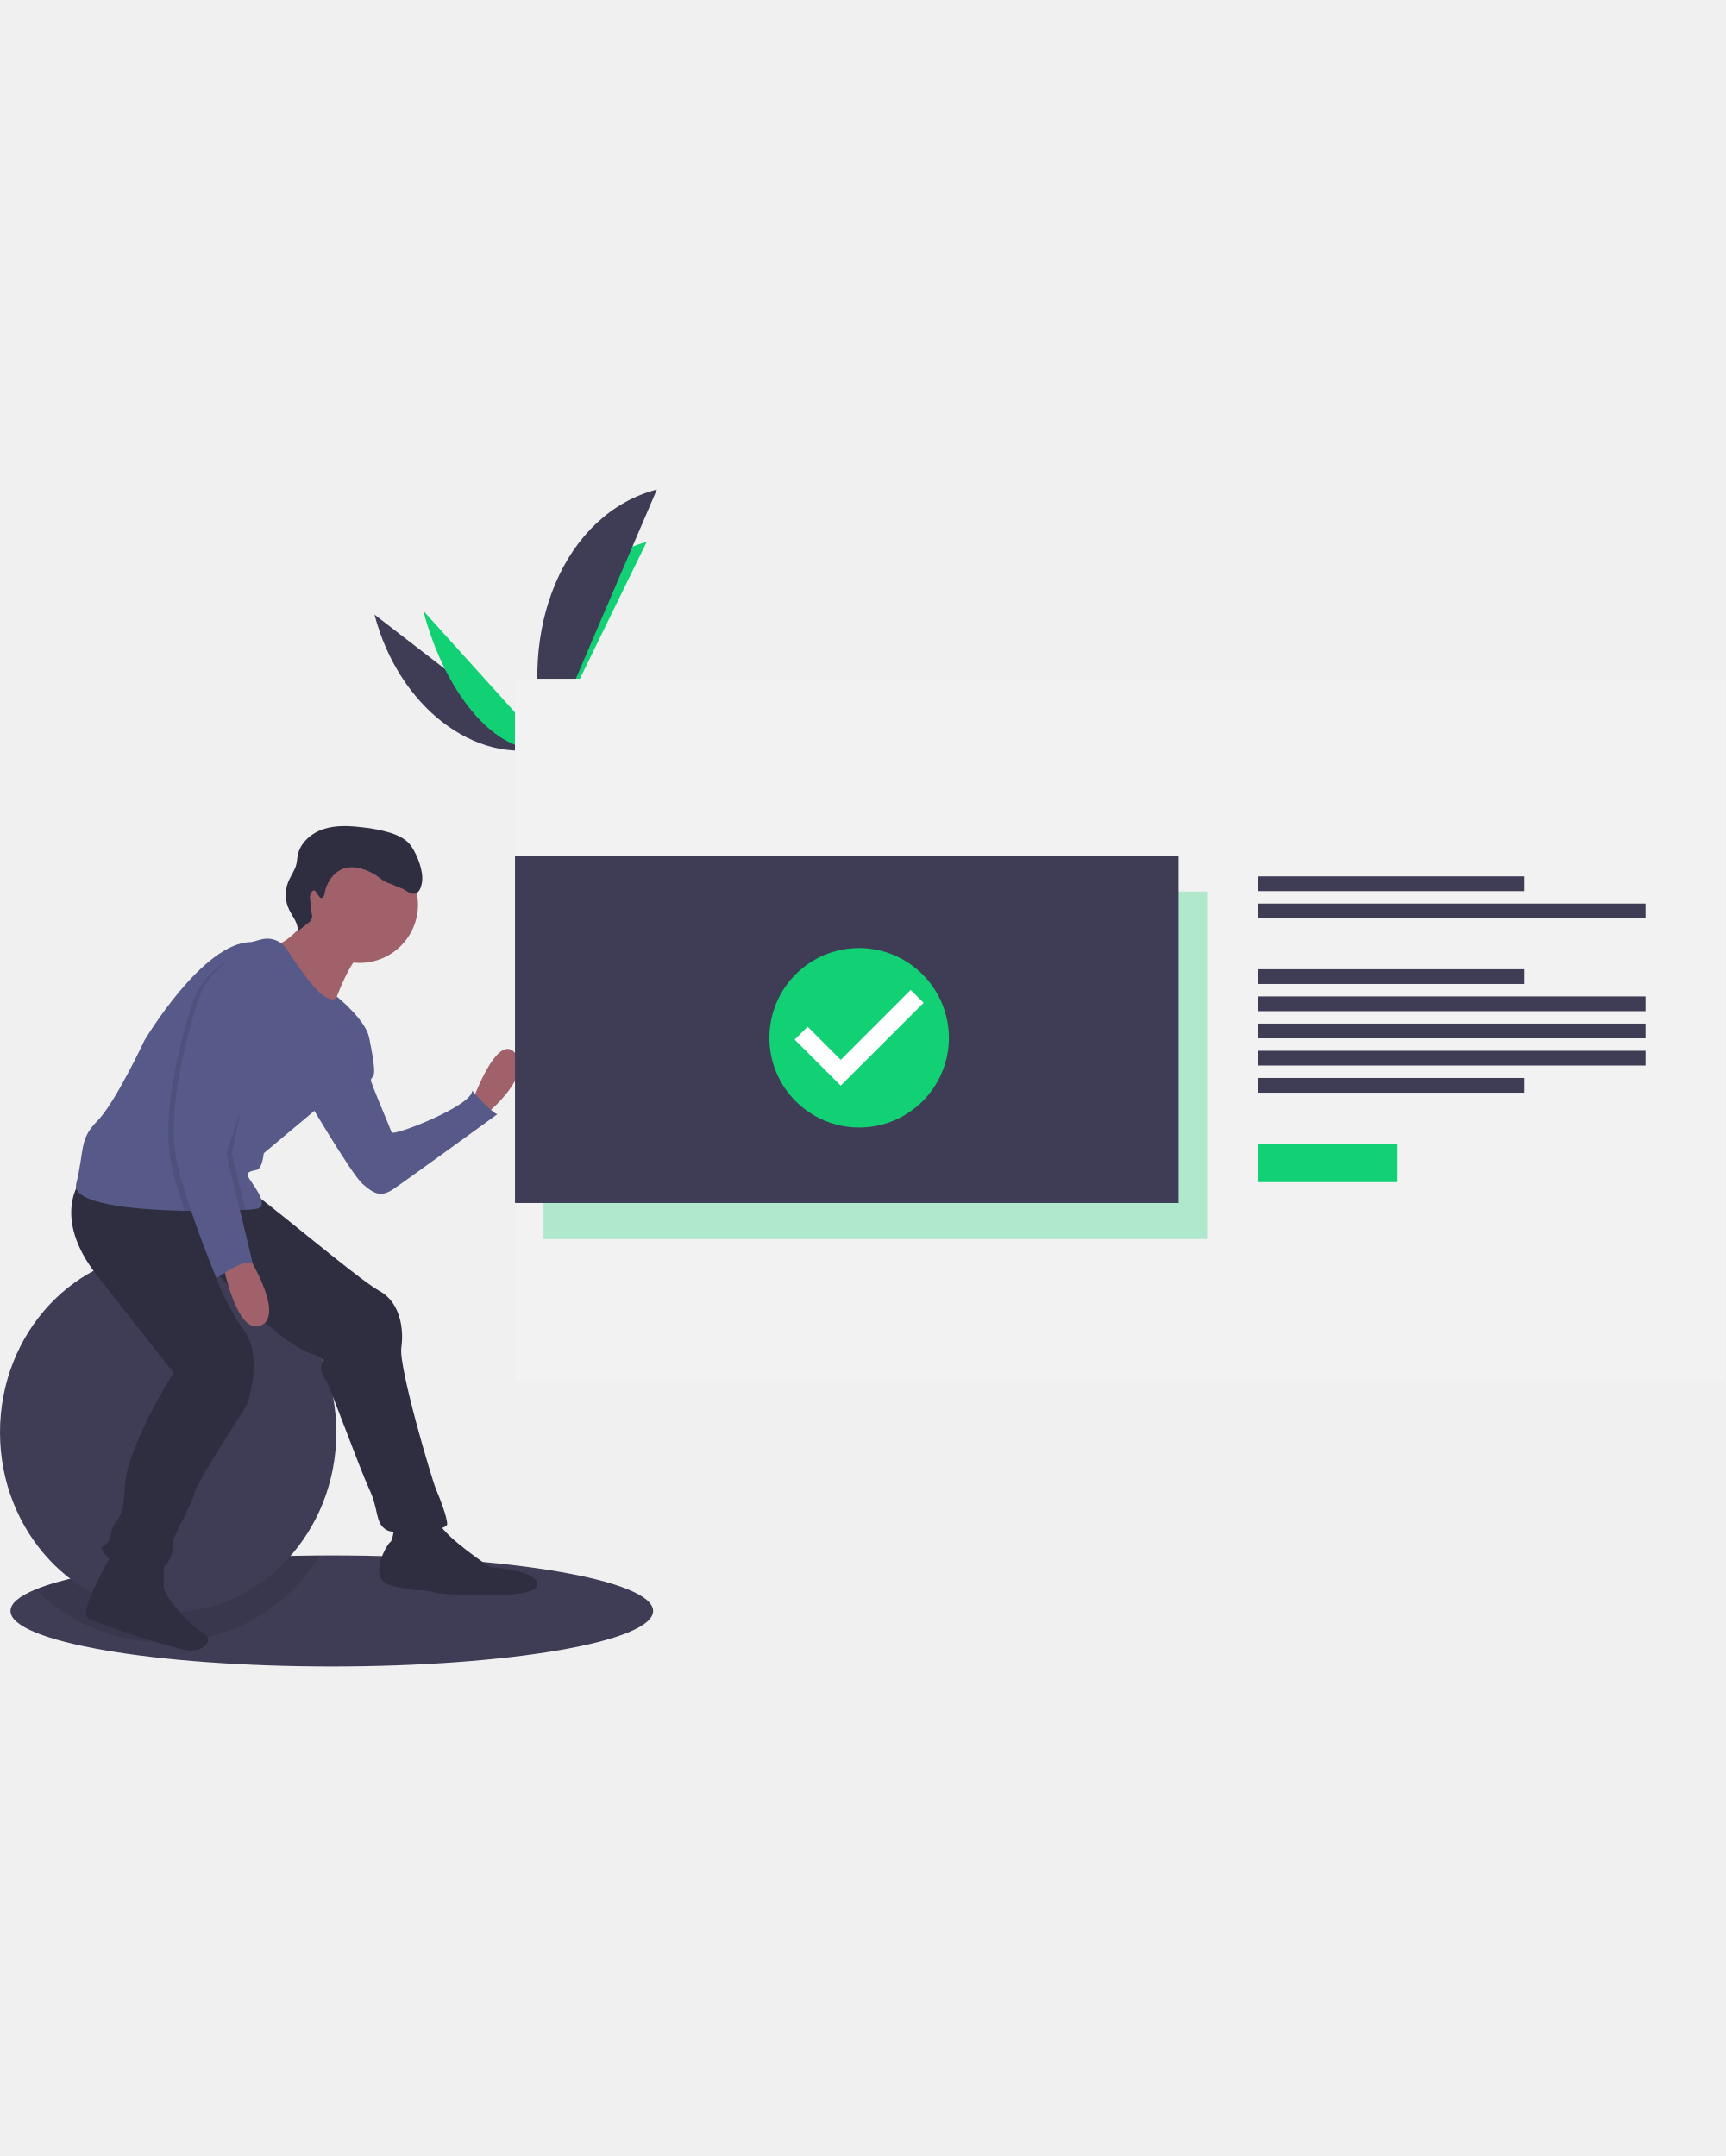
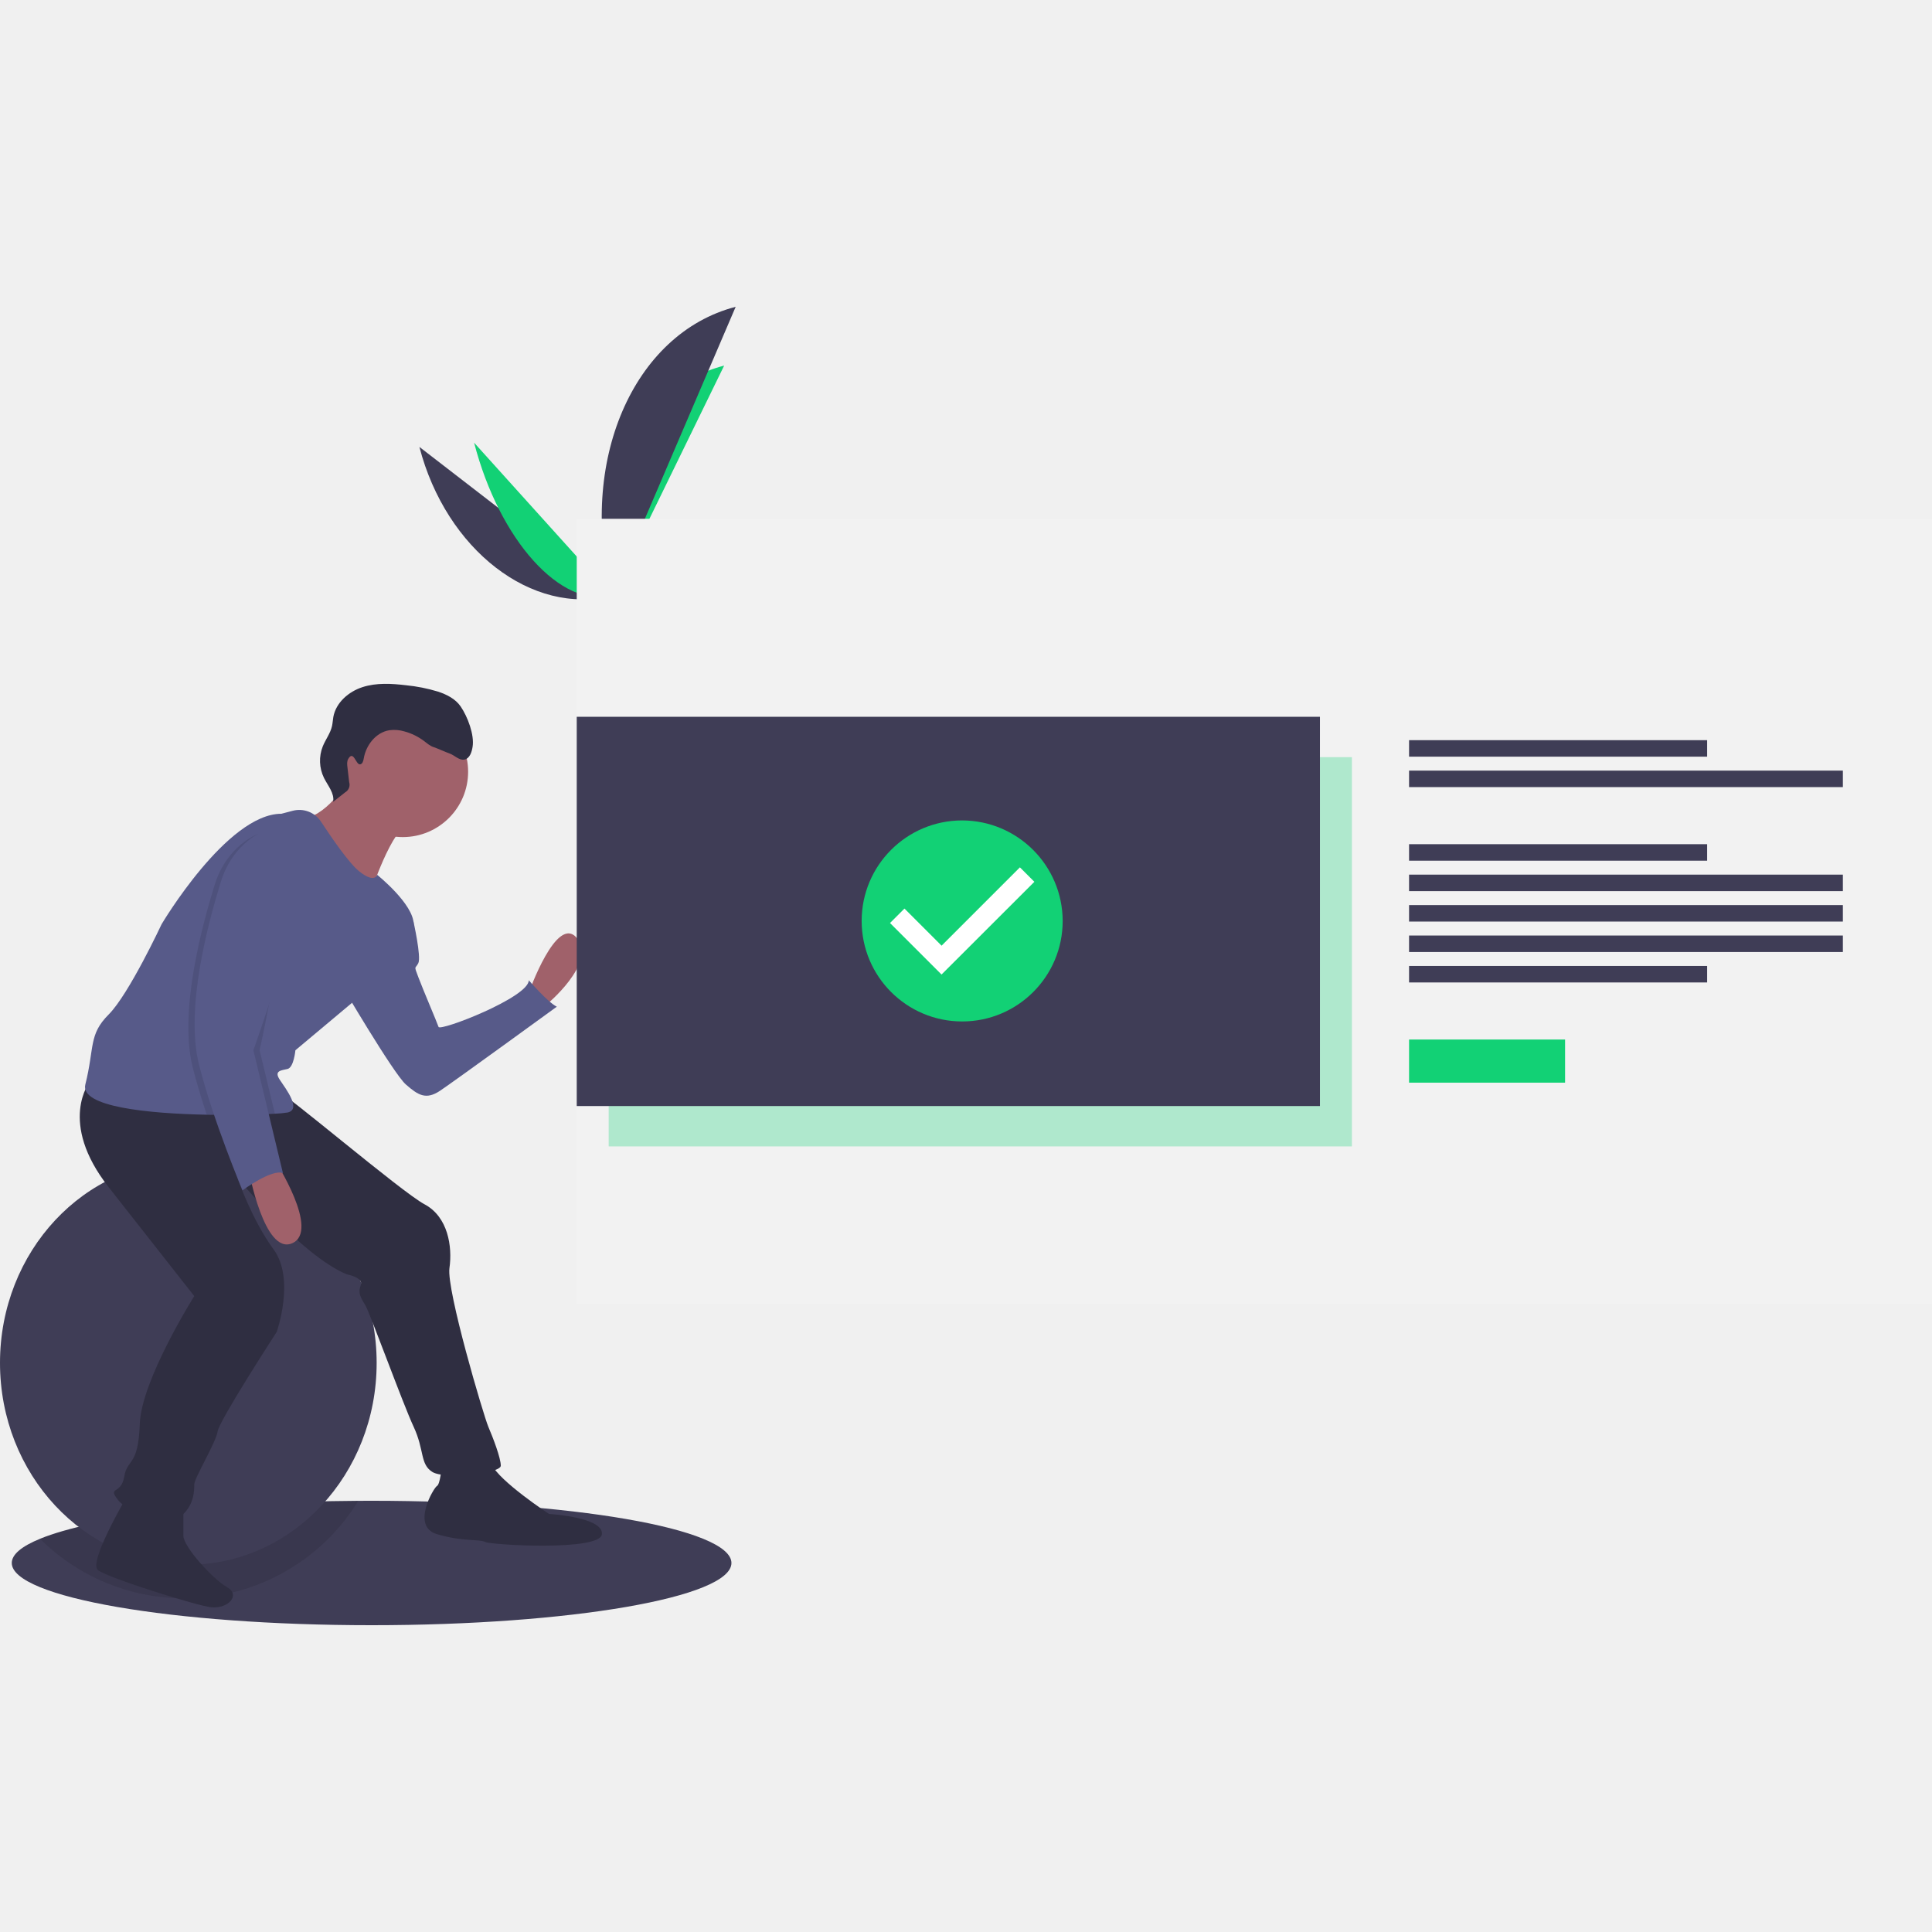
- <svg xmlns="http://www.w3.org/2000/svg" id="a4efc002-80f6-4f30-a290-092c25b18b21" data-name="Layer 1" width="240" height="300" viewBox="0 0 1149 784.079">
+ <svg xmlns="http://www.w3.org/2000/svg" id="a4efc002-80f6-4f30-a290-092c25b18b21" data-name="Layer 1" width="120" height="120" viewBox="0 0 1149 784.079">
  <path d="M460.5,805.04c0,20.43-95.81,37-214,37s-214-16.57-214-37c0-5.11,5.98-9.97,16.8-14.39,31.5-12.89,104.03-22.05,189.28-22.58q3.945-.03,7.92-.03C364.69,768.04,460.5,784.61,460.5,805.04Z" transform="translate(-25.5 -57.9604)" fill="#3f3d56" />
  <path d="M238.58,768.07a121.496,121.496,0,0,1-189.28,22.58C80.8,777.76,153.33,768.6,238.58,768.07Z" transform="translate(-25.5 -57.9604)" opacity="0.1" />
  <ellipse cx="112" cy="628.079" rx="112" ry="120" fill="#3f3d56" />
  <path d="M274.927,141.297c15.88,61.177,67.109,100.718,114.538,88.407" transform="translate(-25.5 -57.9604)" fill="#3f3d56" />
  <path d="M389.465,229.704c-16.058-61.864,13.776-123.041,66.704-136.78" transform="translate(-25.5 -57.9604)" fill="#12d175" />
  <path d="M307.456,138.773c15.084,58.111,51.764,98.782,82.008,90.931" transform="translate(-25.5 -57.9604)" fill="#12d175" />
  <path d="M389.465,229.704c-20.519-79.049,12.381-155.863,73.557-171.743" transform="translate(-25.5 -57.9604)" fill="#3f3d56" />
  <path d="M371.616,235.17s12.072-3.534,15.061-7.097,17.232-10.589,19.229-6.637,23.695,16.084,9.985,19.761-32.478,6.146-36.717,4.867S371.616,235.17,371.616,235.17Z" transform="translate(-25.5 -57.9604)" fill="#a8a8a8" />
  <path d="M415.757,239.675c-13.71,3.677-32.478,6.146-36.717,4.867-3.228-.974-5.921-6.779-7.022-9.494-.255.078-.402.121-.402.121s3.318,9.614,7.557,10.894,23.007-1.19,36.717-4.867c3.958-1.061,4.961-2.828,4.343-4.898C420.011,237.704,418.703,238.885,415.757,239.675Z" transform="translate(-25.5 -57.9604)" opacity="0.2" />
  <rect x="343" y="126.079" width="806" height="467" fill="#f2f2f2" />
  <rect x="362" y="267.829" width="442" height="231.5" fill="#12d175" opacity="0.3" />
  <rect x="838" y="257.737" width="177.281" height="9.807" fill="#3f3d56" />
  <rect x="838" y="275.842" width="258" height="9.807" fill="#3f3d56" />
  <rect x="838" y="319.597" width="177.281" height="9.807" fill="#3f3d56" />
  <rect x="838" y="392.018" width="177.281" height="9.807" fill="#3f3d56" />
  <rect x="838" y="337.702" width="258" height="9.807" fill="#3f3d56" />
  <rect x="838" y="355.807" width="258" height="9.807" fill="#3f3d56" />
  <rect x="838" y="373.913" width="258" height="9.807" fill="#3f3d56" />
  <rect x="838" y="435.772" width="92.789" height="25.649" fill="#12d175" />
  <path d="M339.988,465.874s16.657-47.195,28.687-32.388S350.167,473.277,350.167,473.277Z" transform="translate(-25.5 -57.9604)" fill="#a0616a" />
  <path d="M261.33,419.605l10.02,3.714s4.786,21.272,2.935,24.973-2.776.925,0,8.328,11.105,26.836,12.03,29.612,53.672-17.582,53.672-27.761c0,0,11.105,12.955,16.657,15.732,0,0-61.075,44.418-69.404,49.971s-12.955,2.776-20.358-3.702-38.866-60.15-38.866-60.15Z" transform="translate(-25.5 -57.9604)" fill="#575a89" />
  <path d="M288.166,748.116s-.925,10.179-2.776,11.105-15.732,24.06,0,28.687,24.985,2.776,28.687,4.627,68.478,5.552,69.404-4.627-31.463-12.03-31.463-12.03-29.612-19.433-34.239-29.612S288.166,748.116,288.166,748.116Z" transform="translate(-25.5 -57.9604)" fill="#2f2e41" />
  <path d="M100.313,766.623S78.104,804.564,83.657,809.191s59.625,21.488,67.553,22.209c10.179.925,17.582-7.403,9.254-12.03s-25.911-24.06-25.911-30.538V772.176Z" transform="translate(-25.5 -57.9604)" fill="#2f2e41" />
  <path d="M79.03,518.621s-19.433,24.06,11.105,62.926l50.896,64.777s-31.463,49.971-32.388,75.881-7.403,20.358-9.254,31.463-10.179,5.552-3.702,13.881,30.538,15.732,37.941,9.254,7.403-14.806,7.403-18.508,12.955-24.985,13.881-31.463,35.165-59.224,35.165-59.224,11.105-31.463-1.851-49.045-21.516-42.519-21.516-42.519,38.173,46.22,65.009,57.325c0,0,10.179,1.851,8.328,6.478s0,7.403,2.776,12.03,22.209,58.299,28.687,72.18,3.702,22.209,11.105,26.836,40.717.925,40.717-3.702-4.627-16.657-7.403-23.135-24.985-81.434-23.135-94.389-.925-30.538-14.806-37.941-84.21-67.553-87.911-67.553S79.03,518.621,79.03,518.621Z" transform="translate(-25.5 -57.9604)" fill="#2f2e41" />
  <circle cx="239.532" cy="276.509" r="38.866" fill="#a0616a" />
  <path d="M233.569,338.171s-12.03,21.284-26.836,24.06,38.866,45.344,38.866,45.344,12.955-40.717,24.06-42.568S233.569,338.171,233.569,338.171Z" transform="translate(-25.5 -57.9604)" fill="#a0616a" />
  <path d="M271.509,425.157c0,12.03-36.09,46.269-36.09,46.269l-34.239,28.687s-.925,10.179-4.627,11.105-8.328.925-4.627,6.478,12.955,17.582,4.627,19.433a68.028,68.028,0,0,1-7.579.722c-2.221.13-4.83.25-7.764.361-6.848.241-15.417.398-24.698.333q-3.956-.014-8.051-.093c-34.989-.694-75.521-4.719-72.208-17.98,5.552-22.209,1.851-29.612,13.881-41.642s31.463-53.672,31.463-53.672,38.866-65.702,71.254-65.702l6.728-1.768a15.406,15.406,0,0,1,16.814,6.459c6.496,9.892,16.74,24.754,22.727,29.547,9.254,7.403,10.697,2.091,10.697,2.091S271.509,413.127,271.509,425.157Z" transform="translate(-25.5 -57.9604)" fill="#575a89" />
  <path d="M189.15,565.815s26.836,41.642,10.179,49.045-25.911-43.493-25.911-43.493Z" transform="translate(-25.5 -57.9604)" fill="#a0616a" />
  <path d="M239.623,330.08c1.492-.188,1.963-2.07,2.214-3.553,1.344-7.938,7.26-15.466,15.209-16.747a21.535,21.535,0,0,1,9.062.73,34.382,34.382,0,0,1,11.627,5.723c1.836,1.388,3.602,3,5.81,3.649,1.458.428,7.651,3.181,9.098,3.647,3.181,1.024,5.813,4.354,9.09,3.694,3.134-.631,4.325-4.416,4.829-7.573,1.148-7.193-2.969-17.925-7.063-23.95-3.106-4.572-8.363-7.203-13.618-8.915a97.847,97.847,0,0,0-18.887-3.753c-8.645-1.021-17.599-1.563-25.884,1.11s-15.829,9.209-17.375,17.776c-.322,1.784-.383,3.612-.777,5.382-.963,4.318-3.82,7.947-5.486,12.044a23.193,23.193,0,0,0,.708,18.802c2.308,4.64,6.32,9.1,5.454,14.209l7.141-5.631a5.186,5.186,0,0,0,2.384-6.07l-1.038-8.942c-.19-1.637-.356-3.404.463-4.834C235.756,321.334,237.136,330.393,239.623,330.08Z" transform="translate(-25.5 -57.9604)" fill="#2f2e41" />
  <path d="M172.493,501.964l8.717,36.247c-8.791.315-20.423.481-32.749.241-3.109-9.328-6.08-19.054-8.356-28.159-8.328-33.314,5.552-84.21,12.955-108.27S178.971,371.485,178.971,371.485s9.254,2.776,21.284,11.105S172.493,501.964,172.493,501.964Z" transform="translate(-25.5 -57.9604)" opacity="0.1" />
  <path d="M179.896,500.113l9.078,37.737c-2.221.13-4.83.25-7.764.361-6.848.241-15.417.398-24.698.333-3.341-9.911-6.57-20.368-9.004-30.103-8.328-33.314,5.552-84.21,12.955-108.27s23.597,2.313,23.597,2.313-6.478-15.732,5.552-7.403S179.896,500.113,179.896,500.113Z" transform="translate(-25.5 -57.9604)" opacity="0.1" />
  <path d="M182.672,369.634s-18.508,6.478-25.911,30.538-21.284,74.956-12.955,108.27,25.911,74.956,25.911,74.956,17.582-12.955,24.06-10.179l-17.582-73.105s39.791-111.046,27.761-119.374S182.672,369.634,182.672,369.634Z" transform="translate(-25.5 -57.9604)" fill="#575a89" />
  <rect x="343" y="243.829" width="442" height="231.5" fill="#3f3d56" />
  <ellipse cx="572.223" cy="364.111" rx="50.017" ry="50.108" fill="#fff" />
  <path d="M597.723,363.423A59.777,59.777,0,1,0,657.5,423.2,59.953,59.953,0,0,0,597.723,363.423Zm-12.271,91.648L554.816,424.436l8.593-8.593,22.071,22.071,46.586-46.586,8.593,8.593-55.207,55.15Z" transform="translate(-25.5 -57.9604)" fill="#12d175" />
</svg>
